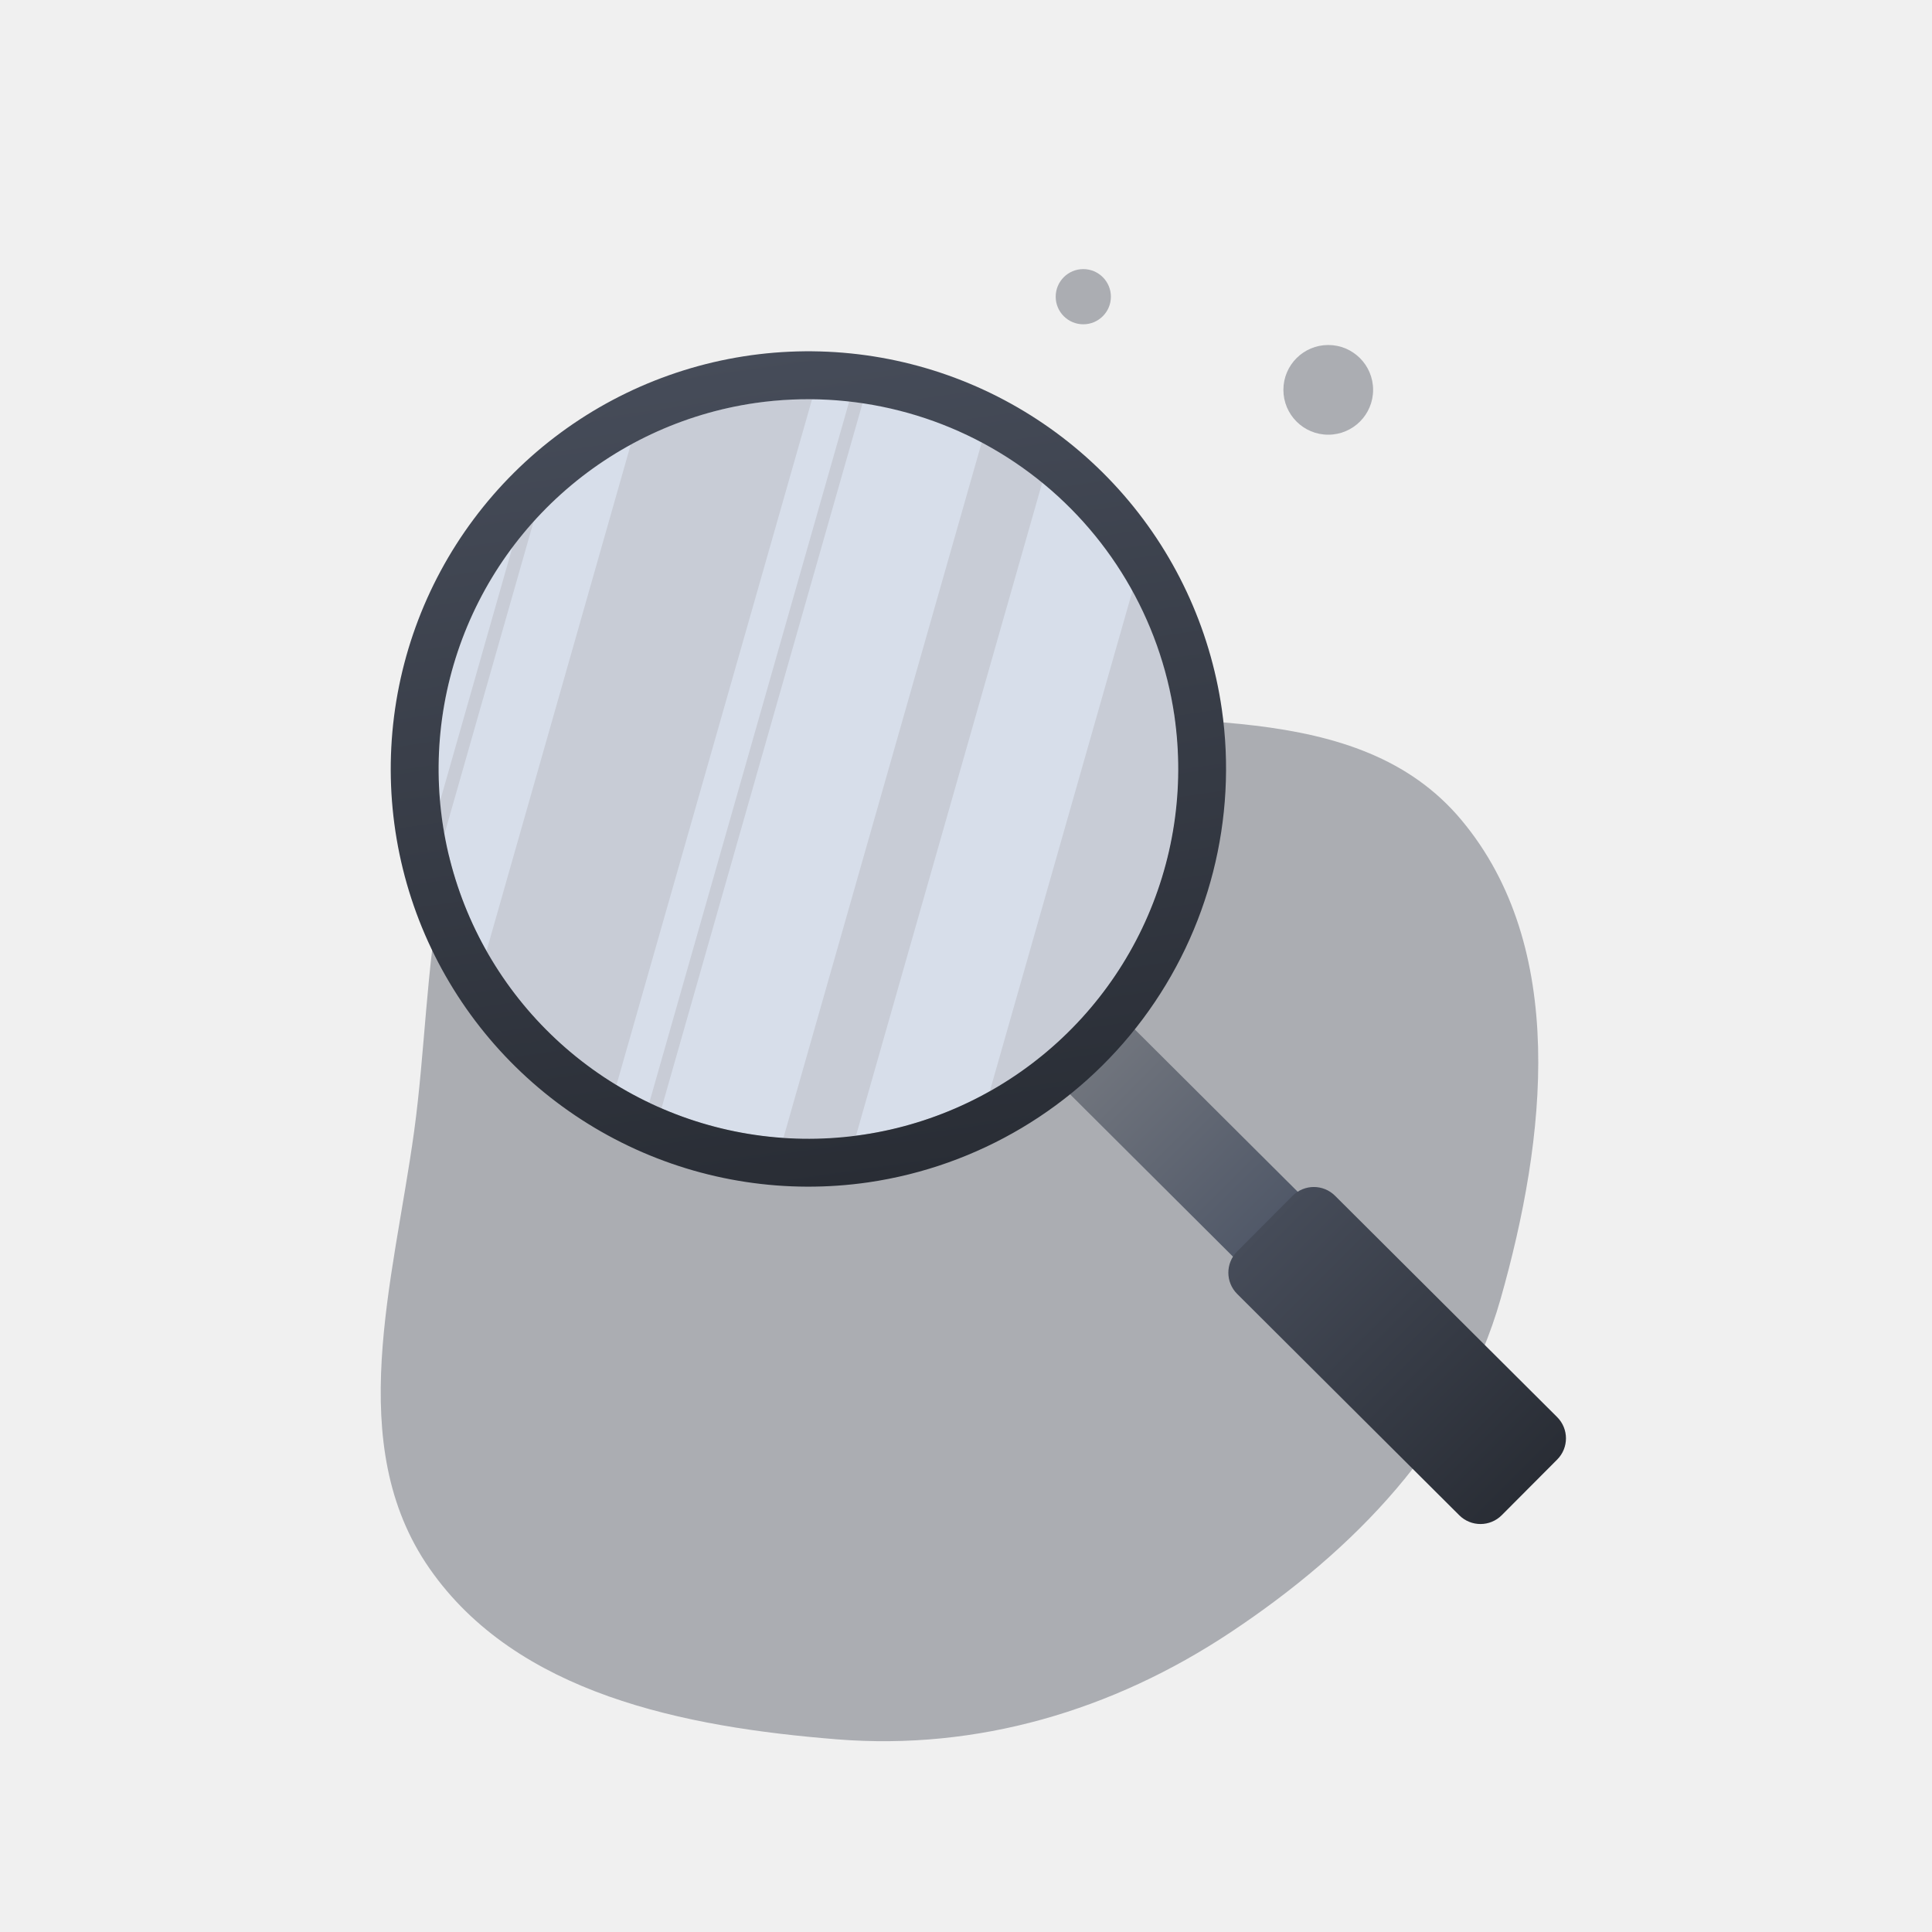
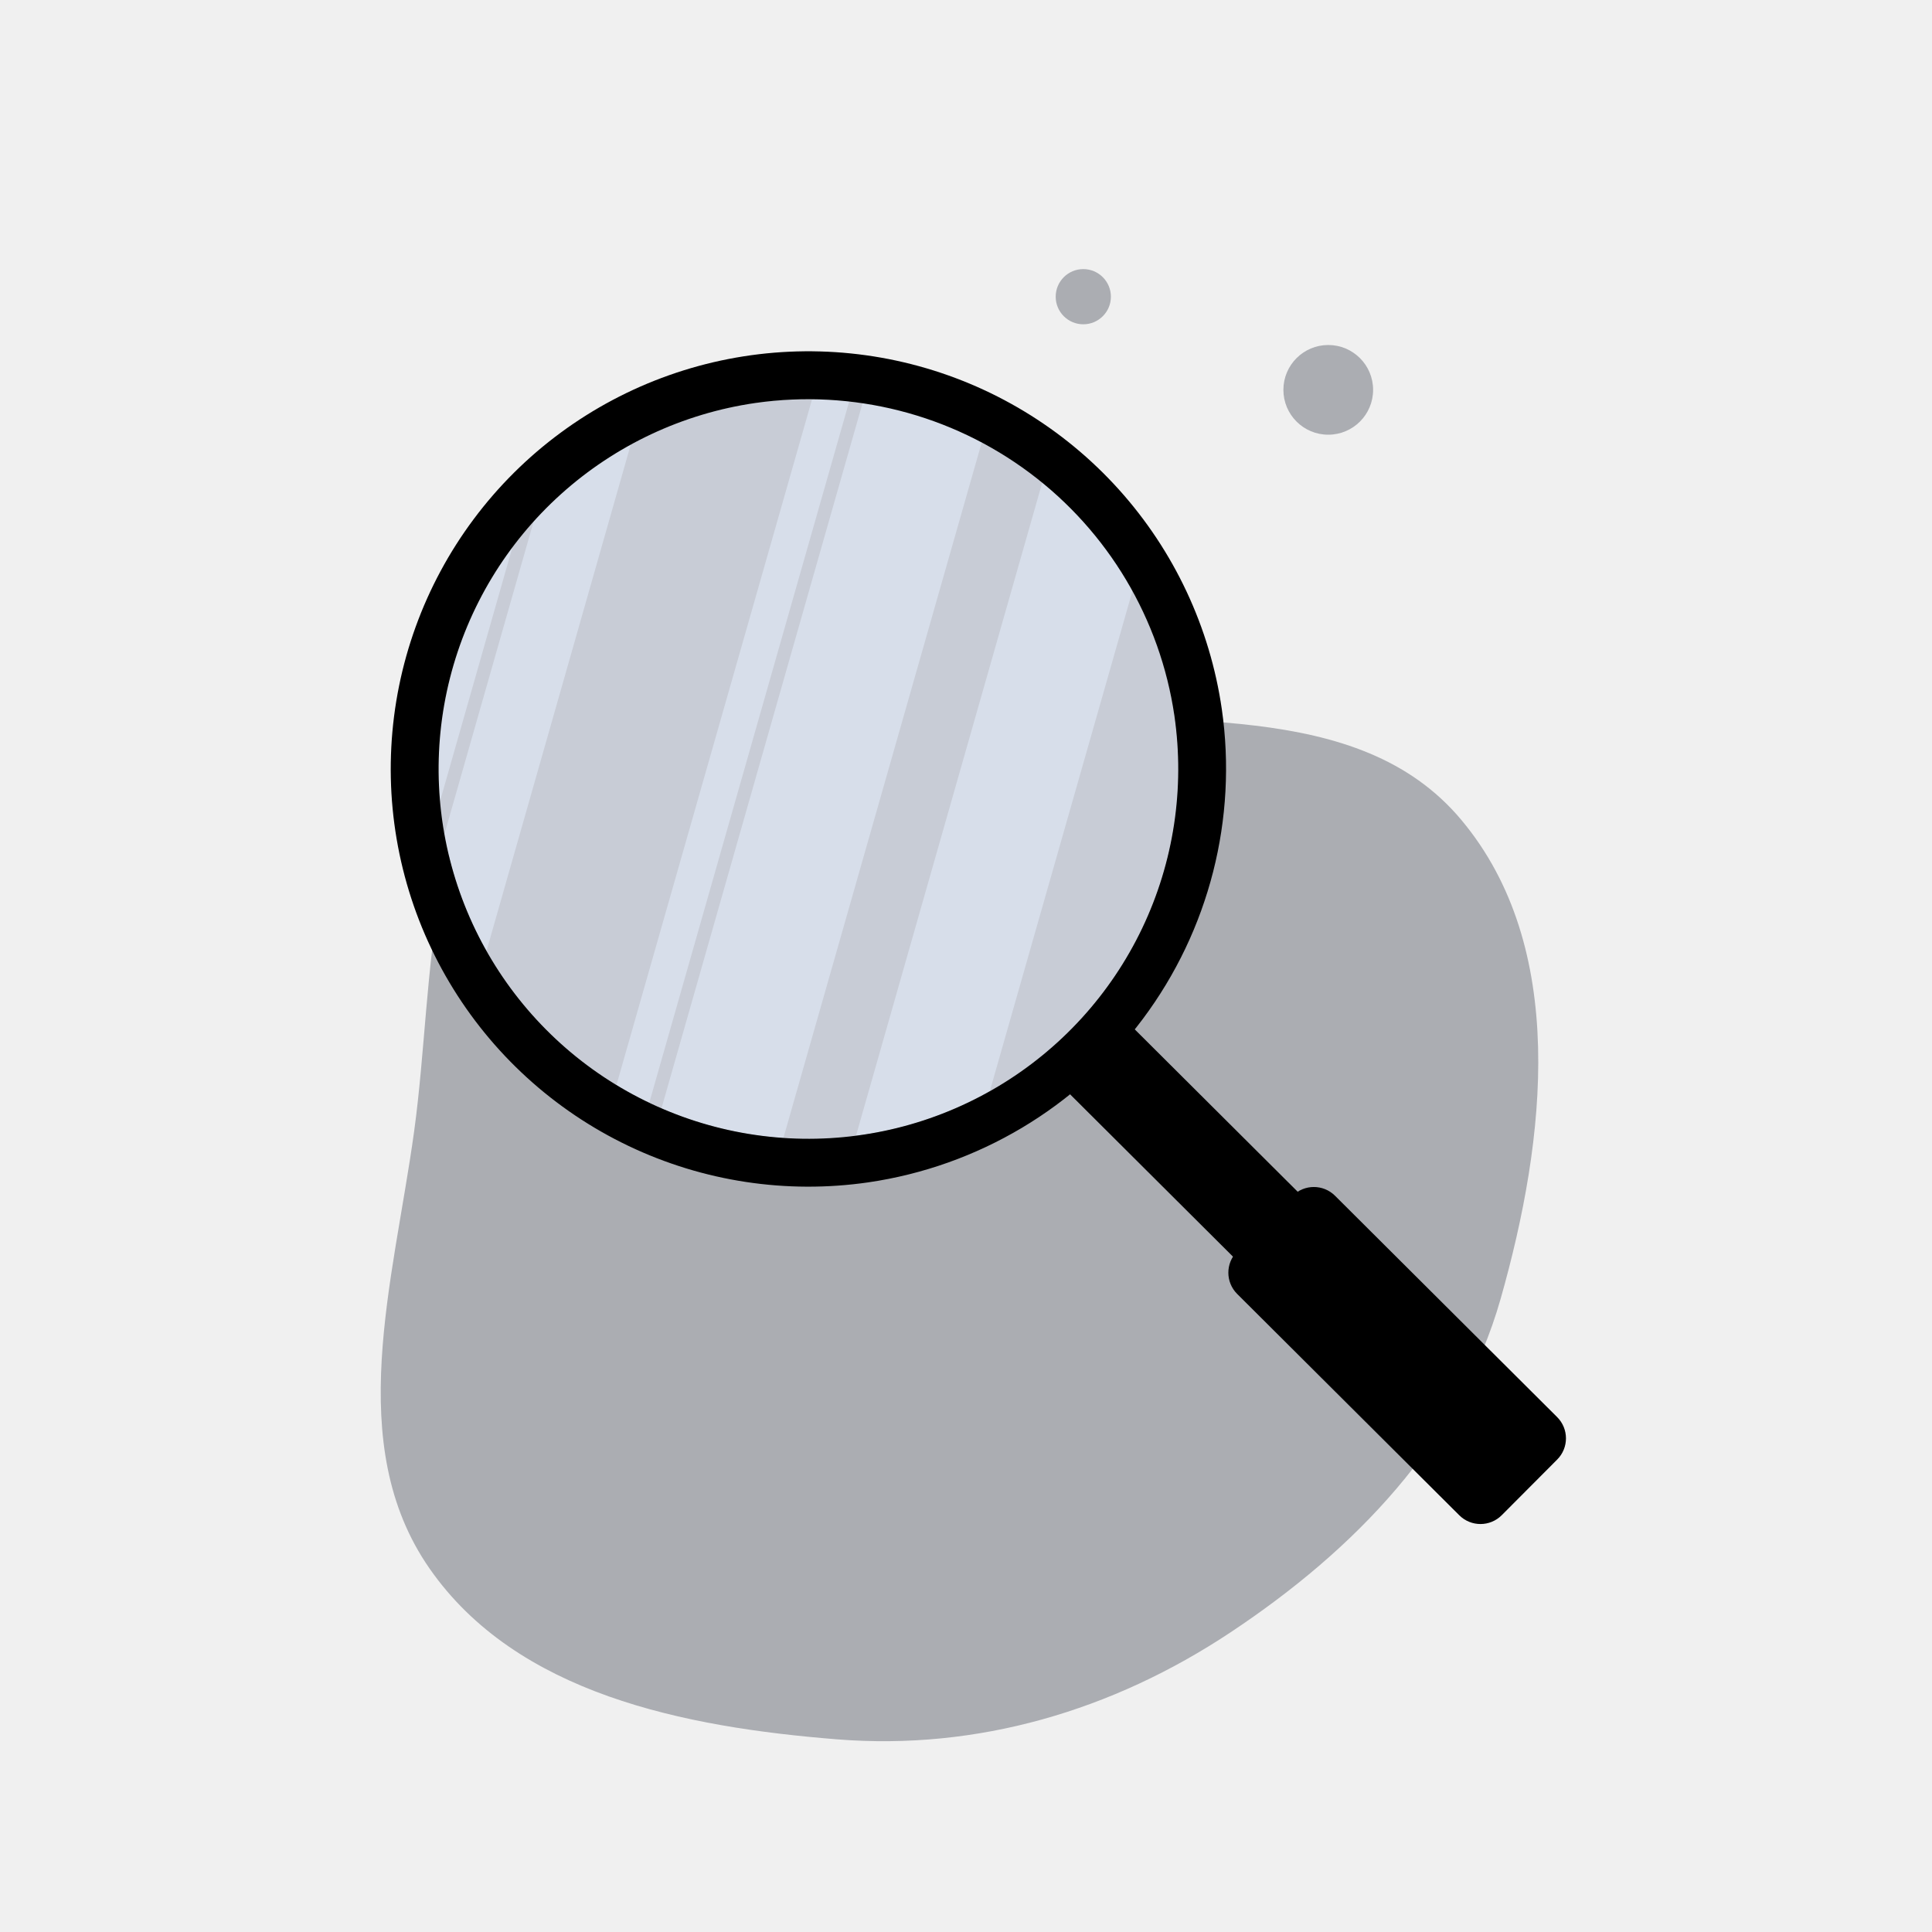
<svg xmlns="http://www.w3.org/2000/svg" width="200" height="200" viewBox="0 0 200 200" fill="none">
  <g clip-path="url(#clip0_1489_11046)">
    <path fill-rule="evenodd" clip-rule="evenodd" d="M151.278 84.878C162.312 98.069 160.07 117.826 155.342 134.462C151.143 149.231 140.206 160.47 127.368 168.991C115.172 177.086 101.185 181.218 86.65 180.056C70.803 178.79 53.489 175.347 44.461 162.364C35.527 149.514 40.734 132.67 42.873 117.097C45.103 100.855 43.493 81.421 56.892 71.837C70.265 62.273 87.938 71.027 104.152 73.267C120.828 75.571 140.528 72.027 151.278 84.878Z" fill="#444955" fill-opacity="0.4" />
    <path d="M115.73 104.827L109.033 111.548L133.735 136.163L140.432 129.442L115.73 104.827Z" fill="url(#paint0_linear_1489_11046)" />
    <path d="M133.807 123.792L128.065 129.554C126.853 130.77 126.857 132.738 128.073 133.949L151.064 156.86C152.28 158.072 154.248 158.068 155.46 156.853L161.201 151.091C162.413 149.875 162.41 147.907 161.194 146.695L138.202 123.784C136.986 122.573 135.018 122.576 133.807 123.792Z" fill="url(#paint1_linear_1489_11046)" />
    <path d="M110.72 52.484C116.084 57.83 119.742 64.647 121.231 72.073C122.721 79.498 121.975 87.199 119.088 94.2C116.201 101.202 111.303 107.19 105.013 111.408C98.723 115.626 91.323 117.883 83.75 117.896C76.176 117.908 68.769 115.675 62.465 111.478C56.161 107.281 51.243 101.309 48.334 94.317C45.424 87.325 44.652 79.627 46.117 72.197C47.582 64.766 51.217 57.937 56.563 52.573C60.113 49.01 64.33 46.182 68.973 44.249C73.616 42.316 78.594 41.317 83.623 41.309C88.653 41.301 93.634 42.283 98.284 44.201C102.933 46.118 107.159 48.933 110.72 52.484Z" fill="#D7DEEA" />
    <path d="M117.239 61.14C122.101 69.989 123.275 80.398 120.507 90.108C117.738 99.817 111.251 108.042 102.455 112.997L117.239 61.14Z" fill="#C8CCD6" />
    <path d="M84.068 41.317L63.812 112.339C58.216 108.94 53.584 104.164 50.356 98.467L65.292 46.033C71.044 42.879 77.509 41.256 84.068 41.317Z" fill="#C8CCD6" />
    <path d="M107.901 49.928L88.609 117.579C86.119 117.897 83.603 117.971 81.098 117.801L101.637 45.767C103.861 46.938 105.959 48.332 107.901 49.928Z" fill="#C8CCD6" />
    <path d="M89.291 41.732L68.473 114.748C68.046 114.565 67.622 114.371 67.208 114.175L87.912 41.551C88.37 41.6 88.833 41.653 89.291 41.732Z" fill="#C8CCD6" />
    <path d="M55.244 53.972L46.002 86.366C45.793 85.24 45.643 84.099 45.547 82.956L53.06 56.597C53.742 55.702 54.466 54.826 55.244 53.972Z" fill="#C8CCD6" />
    <path d="M89.894 122.396C81.43 123.623 72.792 122.313 65.073 118.631C57.354 114.95 50.9 109.061 46.528 101.712C42.155 94.362 40.06 85.88 40.508 77.34C40.956 68.799 43.926 60.583 49.044 53.731C54.161 46.879 61.196 41.698 69.257 38.844C77.319 35.989 86.046 35.59 94.335 37.696C102.624 39.802 110.102 44.318 115.824 50.674C121.546 57.03 125.255 64.94 126.481 73.404C128.112 84.75 125.176 96.28 118.317 105.465C111.458 114.649 101.236 120.738 89.894 122.396ZM78.195 41.718C70.702 42.804 63.699 46.088 58.073 51.154C52.446 56.221 48.448 62.842 46.584 70.18C44.72 77.518 45.074 85.245 47.601 92.382C50.128 99.519 54.715 105.747 60.781 110.277C66.848 114.807 74.121 117.437 81.682 117.834C89.243 118.231 96.752 116.377 103.259 112.506C109.767 108.635 114.98 102.922 118.24 96.089C121.5 89.255 122.661 81.609 121.576 74.115C120.109 64.072 114.717 55.02 106.585 48.946C98.452 42.872 88.242 40.273 78.195 41.718Z" fill="url(#paint2_linear_1489_11046)" />
    <circle cx="112.142" cy="30.714" r="2.857" fill="#444955" fill-opacity="0.4" />
    <circle cx="137.5" cy="40.357" r="4.643" fill="#444955" fill-opacity="0.4" />
  </g>
  <defs>
    <linearGradient id="paint0_linear_1489_11046" x1="112.382" y1="108.188" x2="137.083" y2="132.803" gradientUnits="userSpaceOnUse">
-       <stop stop-color="#73777F" />
-       <stop offset="1" stop-color="#464F61" />
+       <stop stopColor="#73777F" />
+       <stop offset="1" stopColor="#464F61" />
    </linearGradient>
    <linearGradient id="paint1_linear_1489_11046" x1="130.936" y1="126.673" x2="158.331" y2="153.972" gradientUnits="userSpaceOnUse">
-       <stop stop-color="#464C59" />
-       <stop offset="1" stop-color="#292D35" />
+       <stop stopColor="#464C59" />
+       <stop offset="1" stopColor="#292D35" />
    </linearGradient>
    <linearGradient id="paint2_linear_1489_11046" x1="77.484" y1="36.812" x2="89.894" y2="122.396" gradientUnits="userSpaceOnUse">
-       <stop stop-color="#464C59" />
-       <stop offset="1" stop-color="#292D35" />
+       <stop stopColor="#464C59" />
+       <stop offset="1" stopColor="#292D35" />
    </linearGradient>
    <clipPath id="clip0_1489_11046">
      <rect width="200" height="200" fill="white" />
    </clipPath>
  </defs>
</svg>
